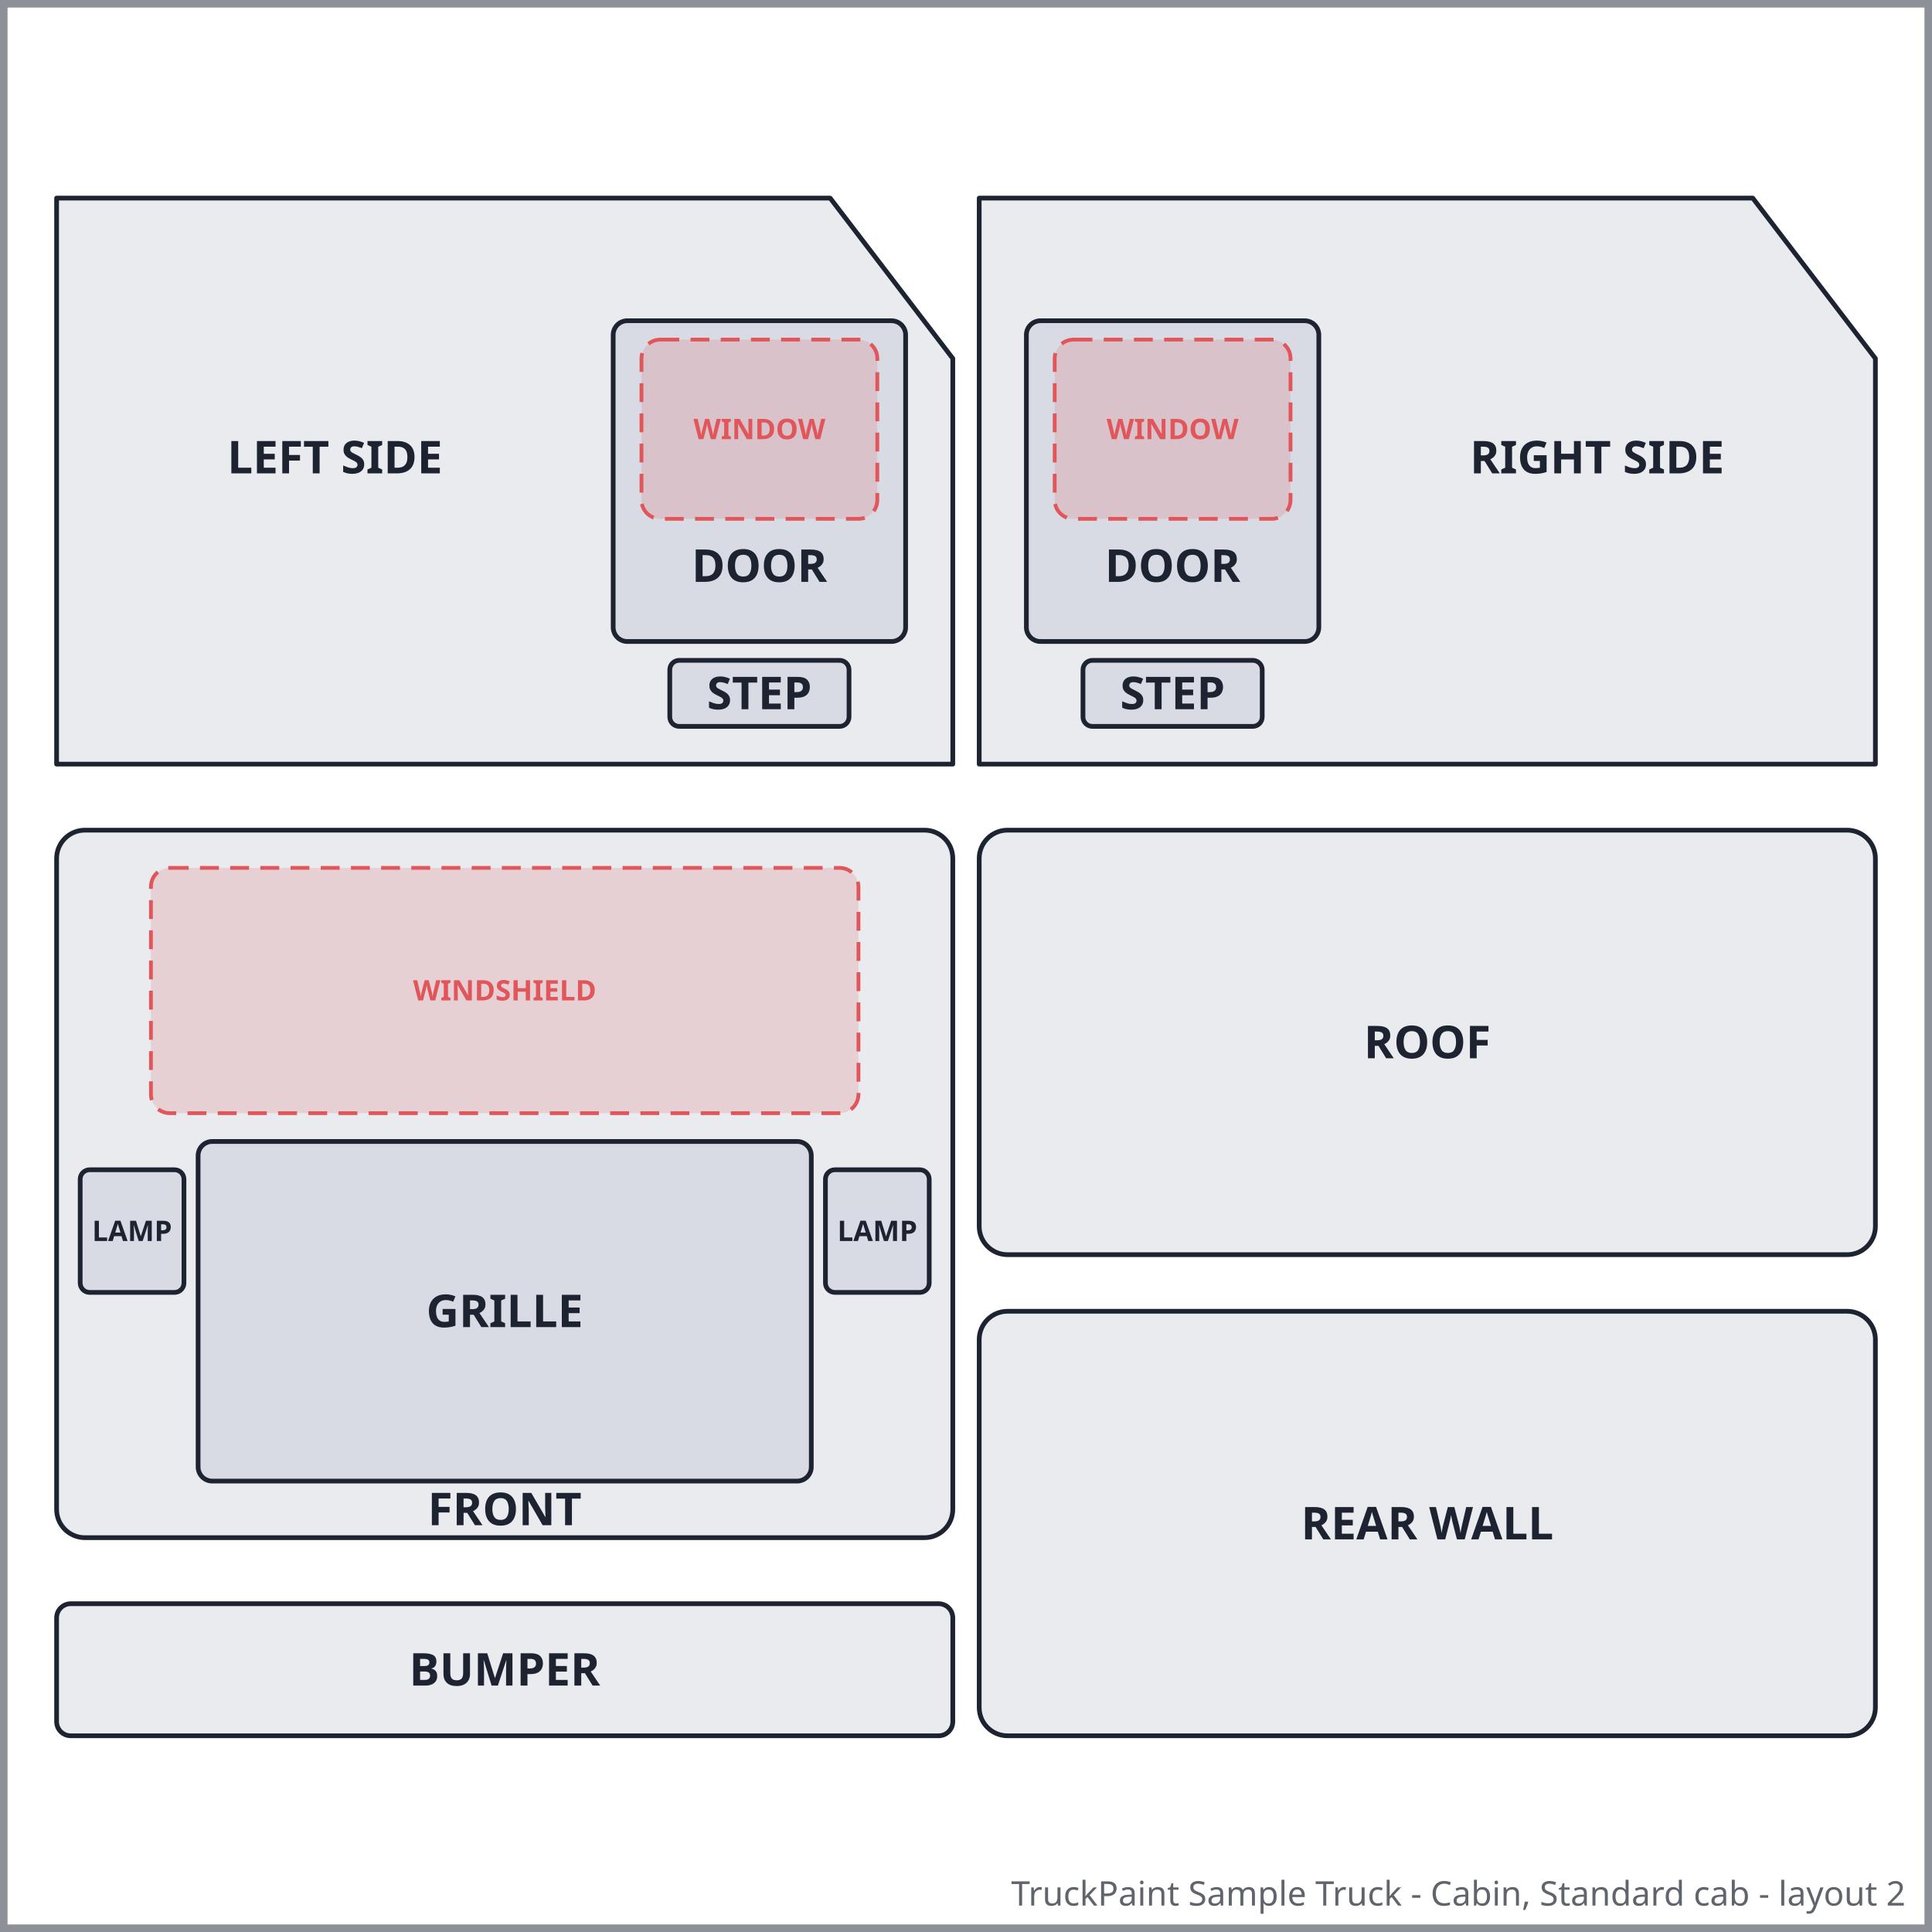
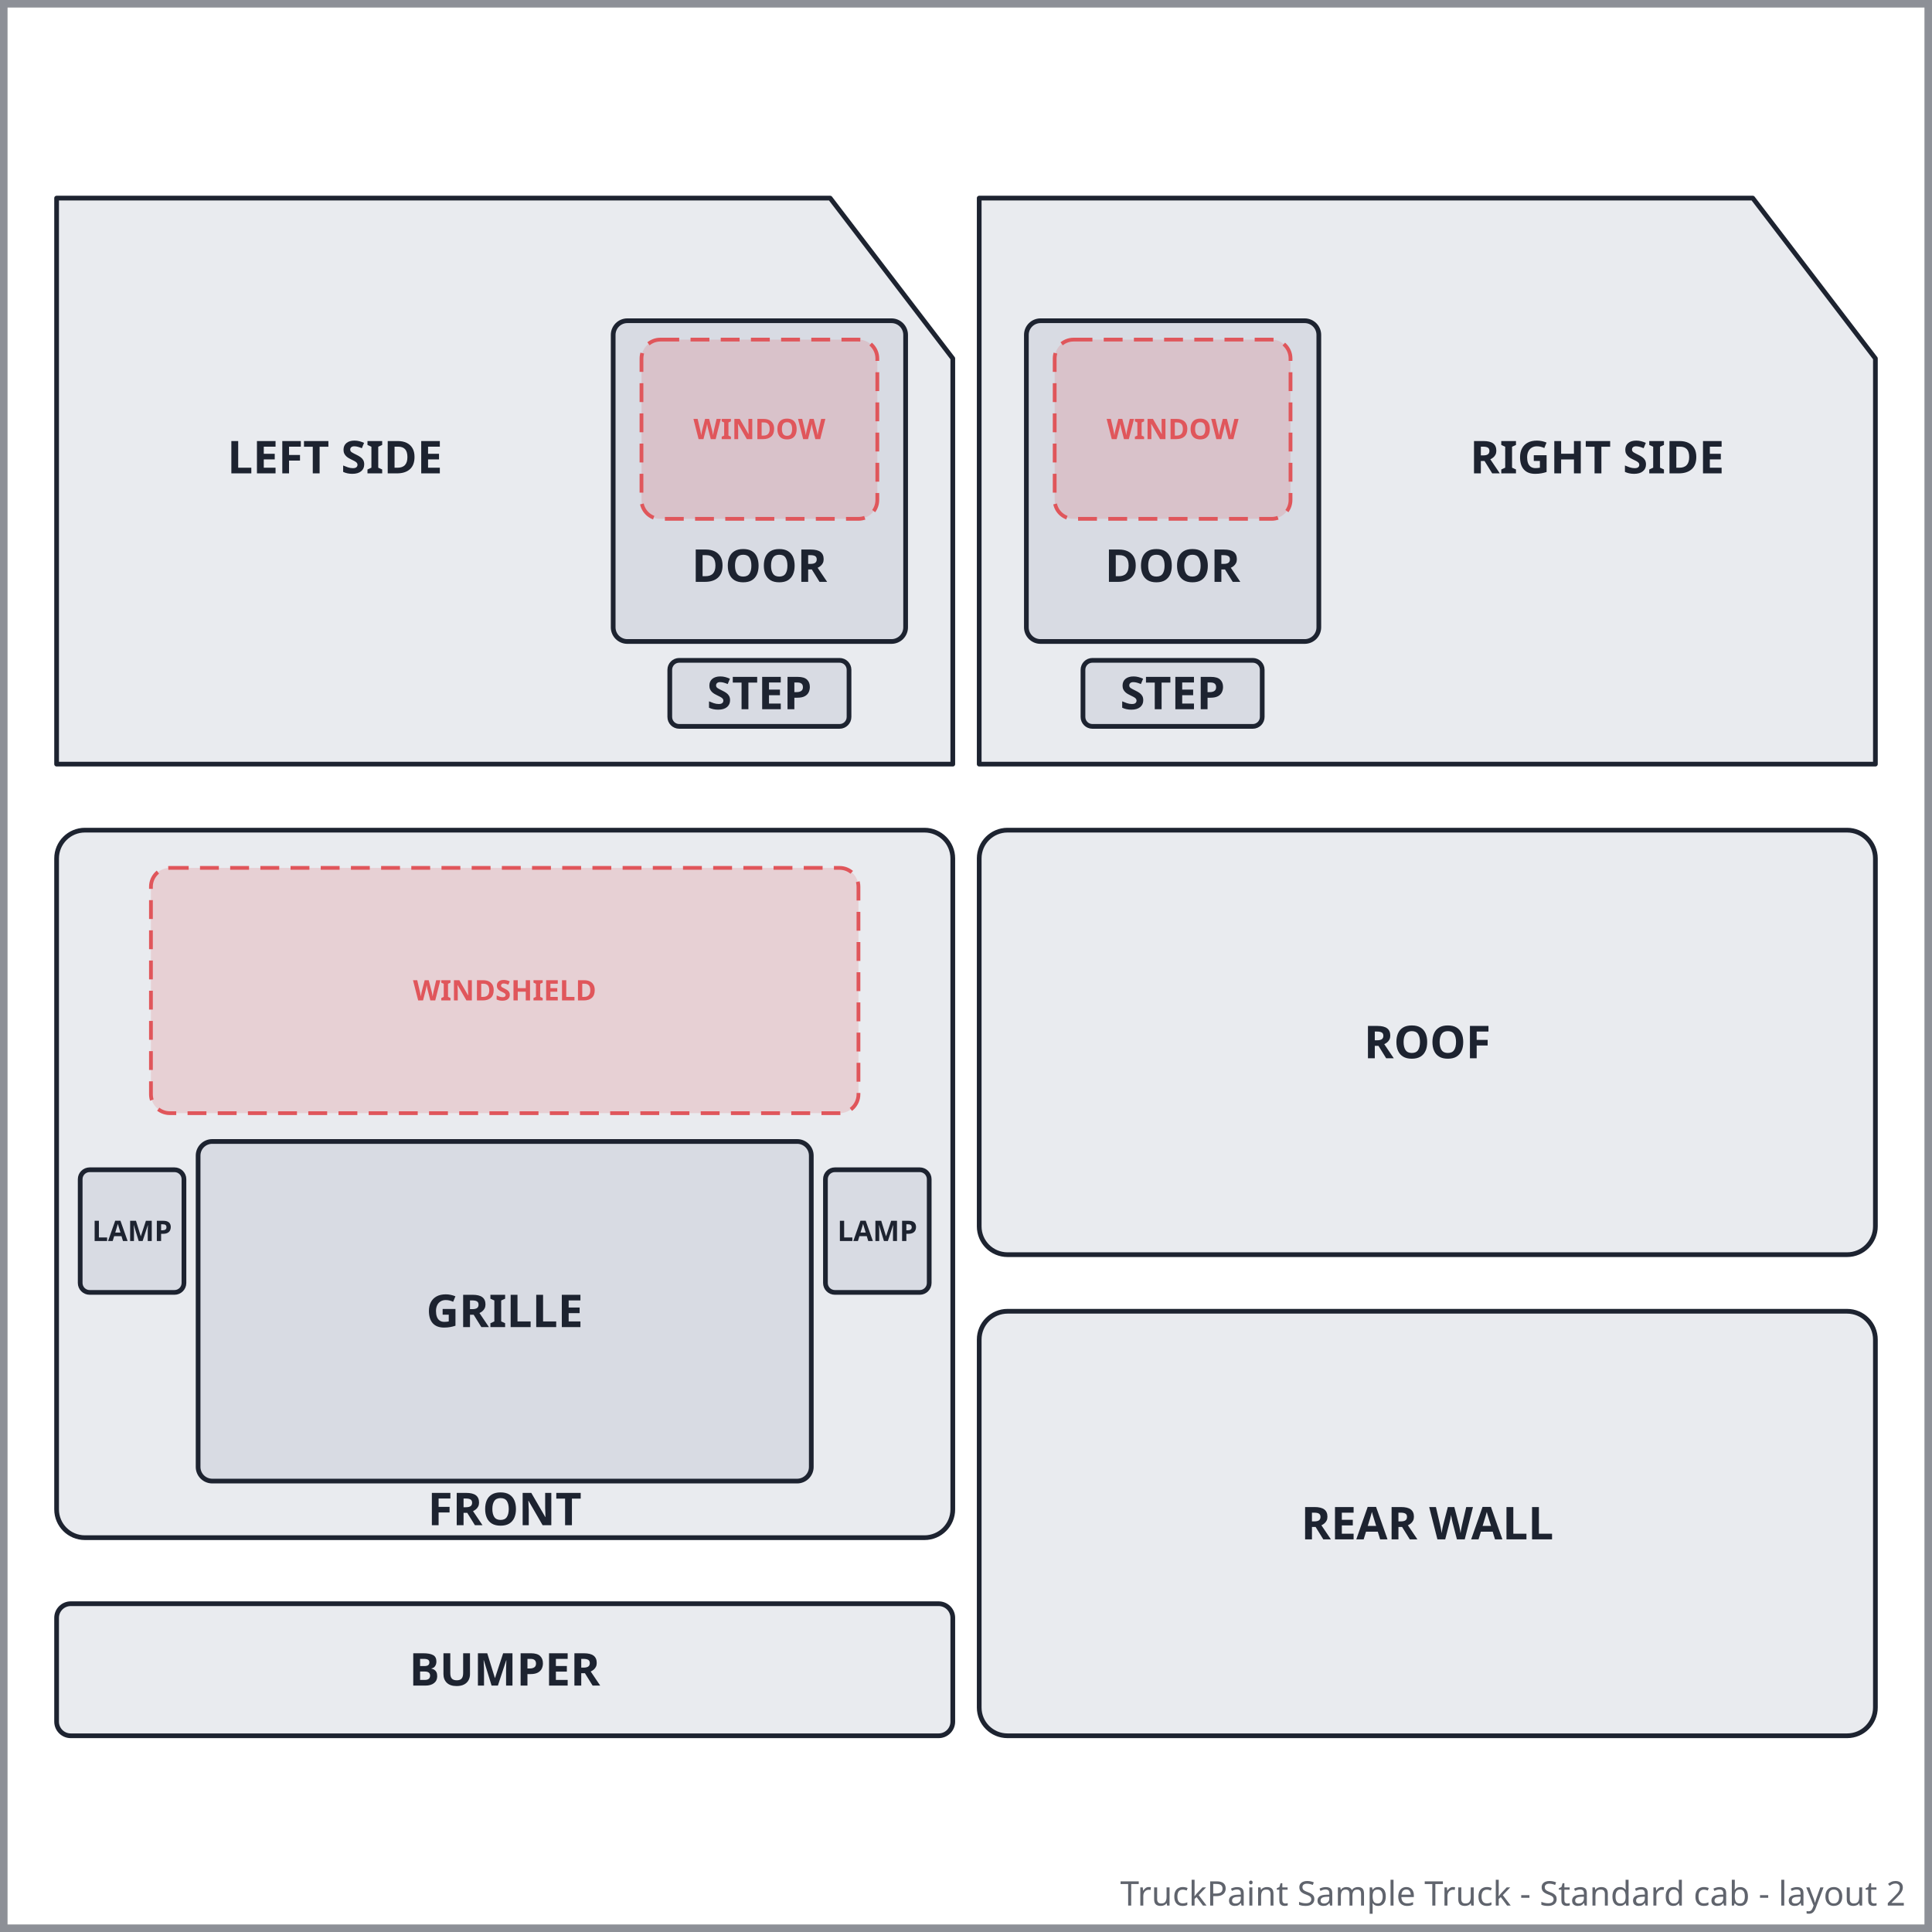
<svg xmlns="http://www.w3.org/2000/svg" width="4096" height="4096" viewBox="0 0 4096 4096">
  <rect x="8.0" y="8.0" width="4080.0" height="4080.0" fill="none" stroke="#1d2330" stroke-opacity="0.5" stroke-width="16.0" />
  <polygon points="120.0,420.0 1760.0,420.0 2020.0,760.0 2020.0,1620.0 120.0,1620.0" fill="#9aa4b8" fill-opacity="0.22" stroke="#1d2330" stroke-width="10.0" stroke-linejoin="round" />
  <text x="710.0" y="1003.6" font-family="sans-serif" font-size="96.0" font-weight="bold" fill="#1d2330" text-anchor="middle">LEFT SIDE</text>
  <rect x="1300.0" y="680.0" width="620.0" height="680.0" rx="30.0" fill="#9aa4b8" fill-opacity="0.22" stroke="#1d2330" stroke-width="10.0" />
  <text x="1610.0" y="1233.6" font-family="sans-serif" font-size="96.0" font-weight="bold" fill="#1d2330" text-anchor="middle">DOOR</text>
  <rect x="1360.0" y="720.0" width="500.0" height="380.0" rx="40.0" fill="#e0565b" fill-opacity="0.18" stroke="#e0565b" stroke-width="8.0" stroke-dasharray="40.0 24.0" />
  <text x="1610.0" y="931.0" font-family="sans-serif" font-size="60.0" font-weight="bold" fill="#e0565b" text-anchor="middle">WINDOW</text>
  <rect x="1420.0" y="1400.0" width="380.0" height="140.0" rx="20.0" fill="#9aa4b8" fill-opacity="0.22" stroke="#1d2330" stroke-width="10.0" />
  <text x="1610.0" y="1503.6" font-family="sans-serif" font-size="96.0" font-weight="bold" fill="#1d2330" text-anchor="middle">STEP</text>
  <polygon points="2076.0,420.0 3716.0,420.0 3976.0,760.0 3976.0,1620.0 2076.0,1620.0" fill="#9aa4b8" fill-opacity="0.22" stroke="#1d2330" stroke-width="10.0" stroke-linejoin="round" />
  <text x="3386.0" y="1003.6" font-family="sans-serif" font-size="96.0" font-weight="bold" fill="#1d2330" text-anchor="middle">RIGHT SIDE</text>
  <rect x="2176.0" y="680.0" width="620.0" height="680.0" rx="30.0" fill="#9aa4b8" fill-opacity="0.22" stroke="#1d2330" stroke-width="10.0" />
  <text x="2486.0" y="1233.6" font-family="sans-serif" font-size="96.0" font-weight="bold" fill="#1d2330" text-anchor="middle">DOOR</text>
  <rect x="2236.0" y="720.0" width="500.0" height="380.0" rx="40.0" fill="#e0565b" fill-opacity="0.18" stroke="#e0565b" stroke-width="8.0" stroke-dasharray="40.0 24.0" />
  <text x="2486.0" y="931.0" font-family="sans-serif" font-size="60.0" font-weight="bold" fill="#e0565b" text-anchor="middle">WINDOW</text>
  <rect x="2296.0" y="1400.0" width="380.0" height="140.0" rx="20.0" fill="#9aa4b8" fill-opacity="0.22" stroke="#1d2330" stroke-width="10.0" />
  <text x="2486.0" y="1503.6" font-family="sans-serif" font-size="96.0" font-weight="bold" fill="#1d2330" text-anchor="middle">STEP</text>
  <rect x="120.0" y="1760.0" width="1900.0" height="1500.0" rx="60.0" fill="#9aa4b8" fill-opacity="0.22" stroke="#1d2330" stroke-width="10.0" />
  <text x="1070.0" y="3233.6" font-family="sans-serif" font-size="96.0" font-weight="bold" fill="#1d2330" text-anchor="middle">FRONT</text>
  <rect x="320.0" y="1840.0" width="1500.0" height="520.0" rx="40.0" fill="#e0565b" fill-opacity="0.18" stroke="#e0565b" stroke-width="8.0" stroke-dasharray="40.0 24.0" />
  <text x="1070.0" y="2121.0" font-family="sans-serif" font-size="60.0" font-weight="bold" fill="#e0565b" text-anchor="middle">WINDSHIELD</text>
  <rect x="420.0" y="2420.0" width="1300.0" height="720.0" rx="30.0" fill="#9aa4b8" fill-opacity="0.22" stroke="#1d2330" stroke-width="10.0" />
  <text x="1070.0" y="2813.6" font-family="sans-serif" font-size="96.0" font-weight="bold" fill="#1d2330" text-anchor="middle">GRILLE</text>
  <rect x="170.0" y="2480.0" width="220.0" height="260.0" rx="20.0" fill="#9aa4b8" fill-opacity="0.22" stroke="#1d2330" stroke-width="10.0" />
  <text x="280.0" y="2631.0" font-family="sans-serif" font-size="60.0" font-weight="bold" fill="#1d2330" text-anchor="middle">LAMP</text>
  <rect x="1750.0" y="2480.0" width="220.0" height="260.0" rx="20.0" fill="#9aa4b8" fill-opacity="0.22" stroke="#1d2330" stroke-width="10.0" />
  <text x="1860.0" y="2631.0" font-family="sans-serif" font-size="60.0" font-weight="bold" fill="#1d2330" text-anchor="middle">LAMP</text>
  <rect x="2076.0" y="1760.0" width="1900.0" height="900.0" rx="60.0" fill="#9aa4b8" fill-opacity="0.22" stroke="#1d2330" stroke-width="10.0" />
  <text x="3026.0" y="2243.6" font-family="sans-serif" font-size="96.0" font-weight="bold" fill="#1d2330" text-anchor="middle">ROOF</text>
  <rect x="2076.0" y="2780.0" width="1900.0" height="900.0" rx="60.0" fill="#9aa4b8" fill-opacity="0.22" stroke="#1d2330" stroke-width="10.0" />
  <text x="3026.0" y="3263.6" font-family="sans-serif" font-size="96.0" font-weight="bold" fill="#1d2330" text-anchor="middle">REAR WALL</text>
  <rect x="120.0" y="3400.0" width="1900.0" height="280.0" rx="30.0" fill="#9aa4b8" fill-opacity="0.22" stroke="#1d2330" stroke-width="10.0" />
  <text x="1070.0" y="3573.6" font-family="sans-serif" font-size="96.0" font-weight="bold" fill="#1d2330" text-anchor="middle">BUMPER</text>
-   <text x="4040.0" y="4040.0" font-family="sans-serif" font-size="72.0" fill="#1d2330" fill-opacity="0.7" text-anchor="end">TruckPaint Sample Truck - Cabin, Standard cab - layout 2</text>
+   <text x="4040.0" y="4040.0" font-family="sans-serif" font-size="72.0" fill="#1d2330" fill-opacity="0.7" text-anchor="end">TruckPaint Sample Truck - Standard cab - layout 2</text>
</svg>
